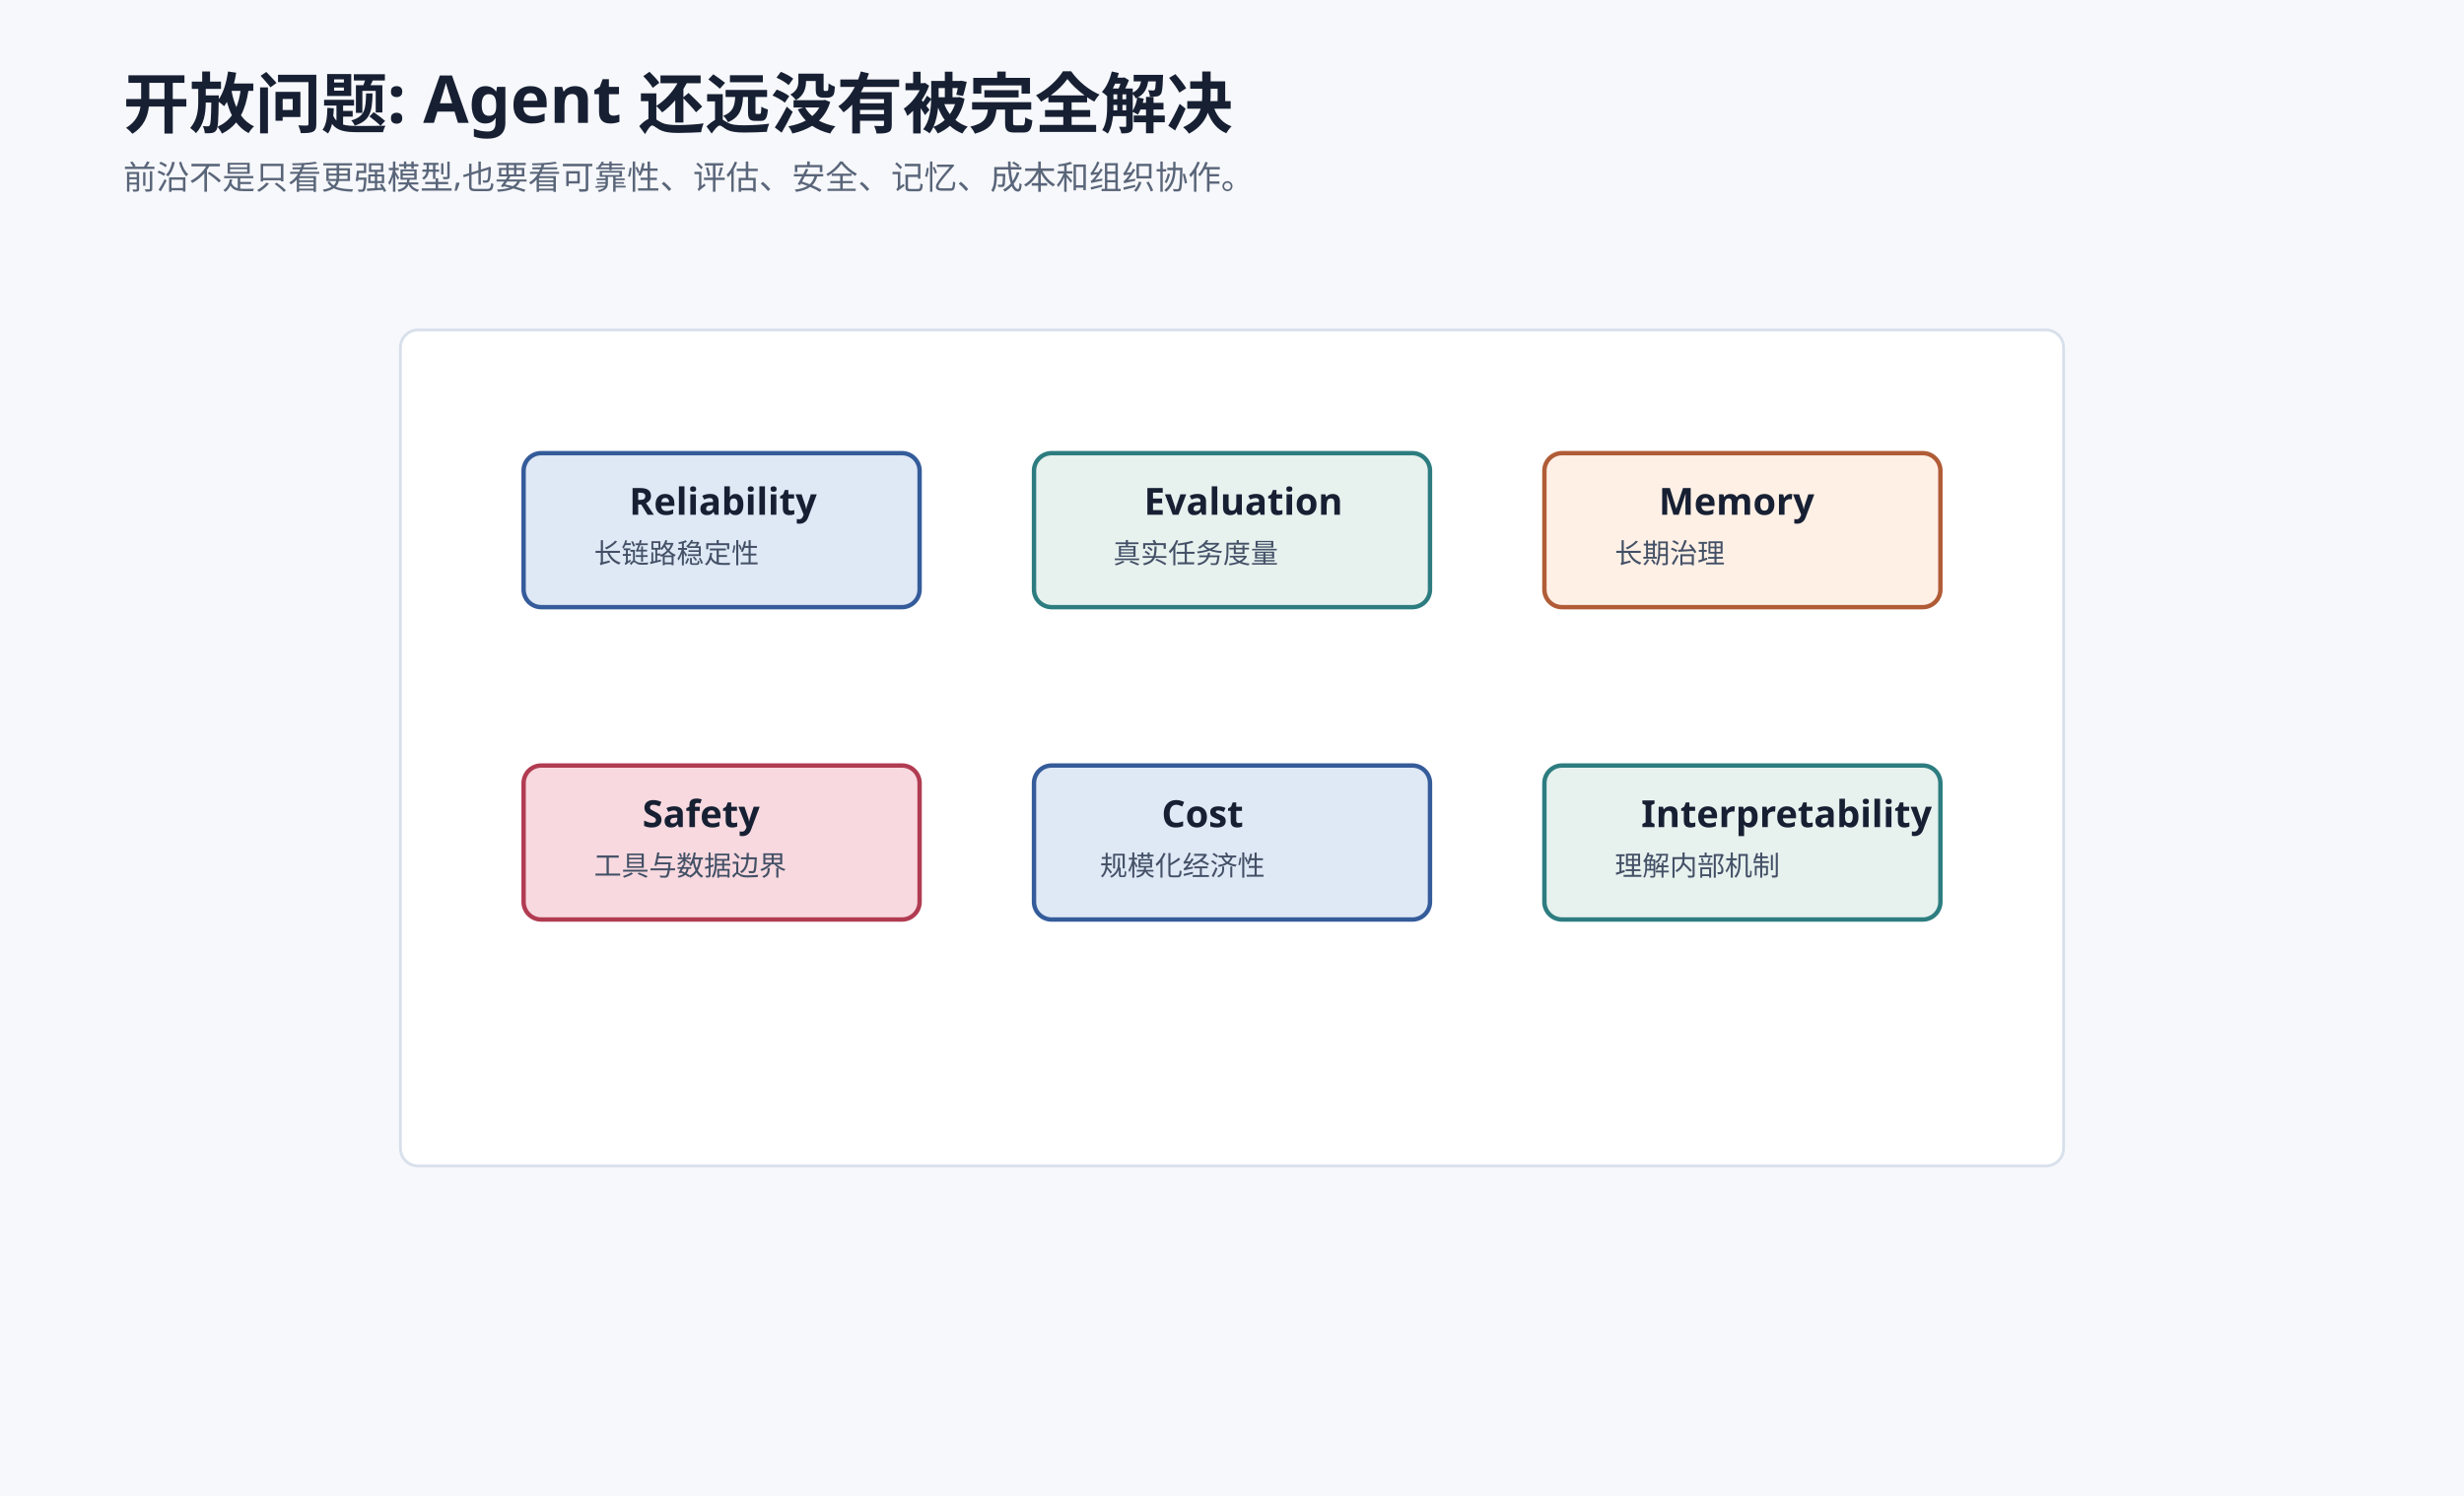
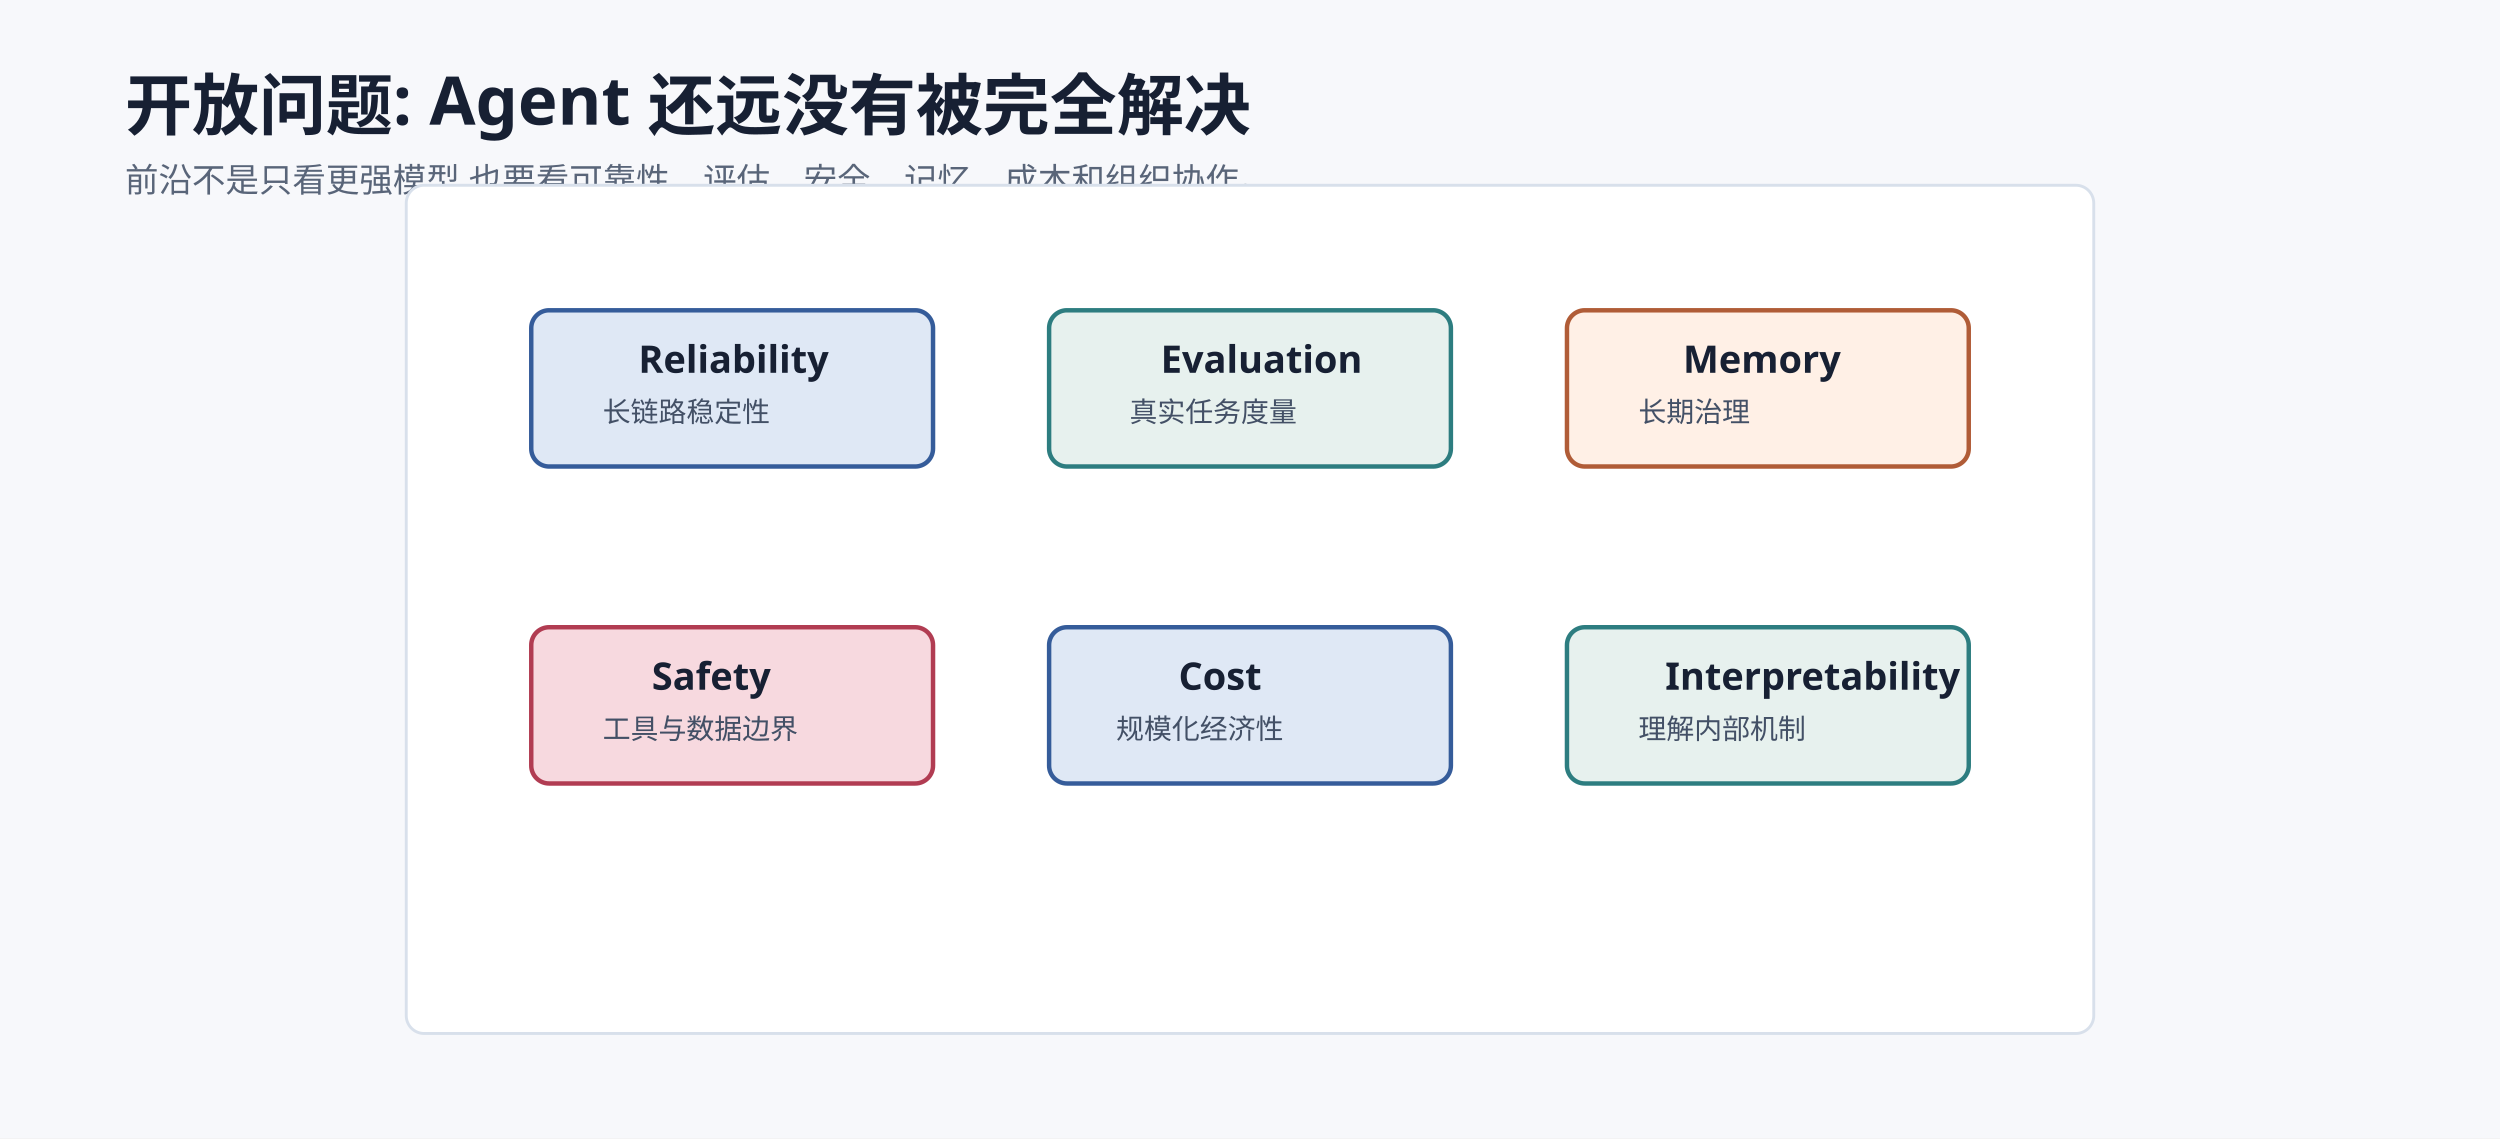
- <svg xmlns="http://www.w3.org/2000/svg" width="1120" height="680" viewBox="0 0 1120 680" role="img" aria-labelledby="title desc">
+ <svg xmlns="http://www.w3.org/2000/svg" width="1120" height="510" viewBox="0 0 1120 510" role="img" aria-labelledby="title desc">
  <defs>
    <style>.bg{fill:#f7f8fb}.title{font:700 30px system-ui;fill:#172033}.sub{font:400 15px system-ui;fill:#596579}.head{font:700 17px system-ui;fill:#172033}.text{font:400 12.5px system-ui;fill:#435066}.panel{fill:#fff;stroke:#d8e0eb;stroke-width:1.3}.n{fill:#dfe8f5;stroke:#355c9a;stroke-width:2}.n2{fill:#e7f1ee;stroke:#2d7d80;stroke-width:2}.n3{fill:#fff0e6;stroke:#b05c37;stroke-width:2}.n4{fill:#f7d9df;stroke:#b13c52;stroke-width:2}</style>
  </defs>
-   <rect class="bg" width="1120" height="680" />
+   <rect class="bg" width="1120" height="510" />
  <text class="title" x="56" y="58">开放问题: Agent 还远没有被完全解决</text>
  <text class="sub" x="56" y="86">前沿不是只看更强模型,也要看可靠性、评估、安全、记忆、成本和组织协作。</text>
-   <rect class="panel" x="182" y="150" width="756" height="380" rx="8" />
-   <rect class="n" x="238" y="206" width="180" height="70" rx="8" />
-   <text class="head" x="286" y="234">Reliability</text>
-   <text class="text" x="270" y="256">长链路稳定性</text>
-   <rect class="n2" x="470" y="206" width="180" height="70" rx="8" />
-   <text class="head" x="520" y="234">Evaluation</text>
-   <text class="text" x="506" y="256">真实任务度量</text>
-   <rect class="n3" x="702" y="206" width="180" height="70" rx="8" />
-   <text class="head" x="754" y="234">Memory</text>
-   <text class="text" x="734" y="256">长期治理</text>
-   <rect class="n4" x="238" y="348" width="180" height="70" rx="8" />
-   <text class="head" x="292" y="376">Safety</text>
-   <text class="text" x="270" y="398">工具与数据边界</text>
-   <rect class="n" x="470" y="348" width="180" height="70" rx="8" />
-   <text class="head" x="528" y="376">Cost</text>
-   <text class="text" x="500" y="398">规模化经济性</text>
-   <rect class="n2" x="702" y="348" width="180" height="70" rx="8" />
-   <text class="head" x="746" y="376">Interpretability</text>
-   <text class="text" x="734" y="398">理解内部机制</text>
+   <g transform="translate(0,-67)">
+     <rect class="panel" x="182" y="150" width="756" height="380" rx="8" />
+     <rect class="n" x="238" y="206" width="180" height="70" rx="8" />
+     <text class="head" x="286" y="234">Reliability</text>
+     <text class="text" x="270" y="256">长链路稳定性</text>
+     <rect class="n2" x="470" y="206" width="180" height="70" rx="8" />
+     <text class="head" x="520" y="234">Evaluation</text>
+     <text class="text" x="506" y="256">真实任务度量</text>
+     <rect class="n3" x="702" y="206" width="180" height="70" rx="8" />
+     <text class="head" x="754" y="234">Memory</text>
+     <text class="text" x="734" y="256">长期治理</text>
+     <rect class="n4" x="238" y="348" width="180" height="70" rx="8" />
+     <text class="head" x="292" y="376">Safety</text>
+     <text class="text" x="270" y="398">工具与数据边界</text>
+     <rect class="n" x="470" y="348" width="180" height="70" rx="8" />
+     <text class="head" x="528" y="376">Cost</text>
+     <text class="text" x="500" y="398">规模化经济性</text>
+     <rect class="n2" x="702" y="348" width="180" height="70" rx="8" />
+     <text class="head" x="746" y="376">Interpretability</text>
+     <text class="text" x="734" y="398">理解内部机制</text>
+   </g>
</svg>
